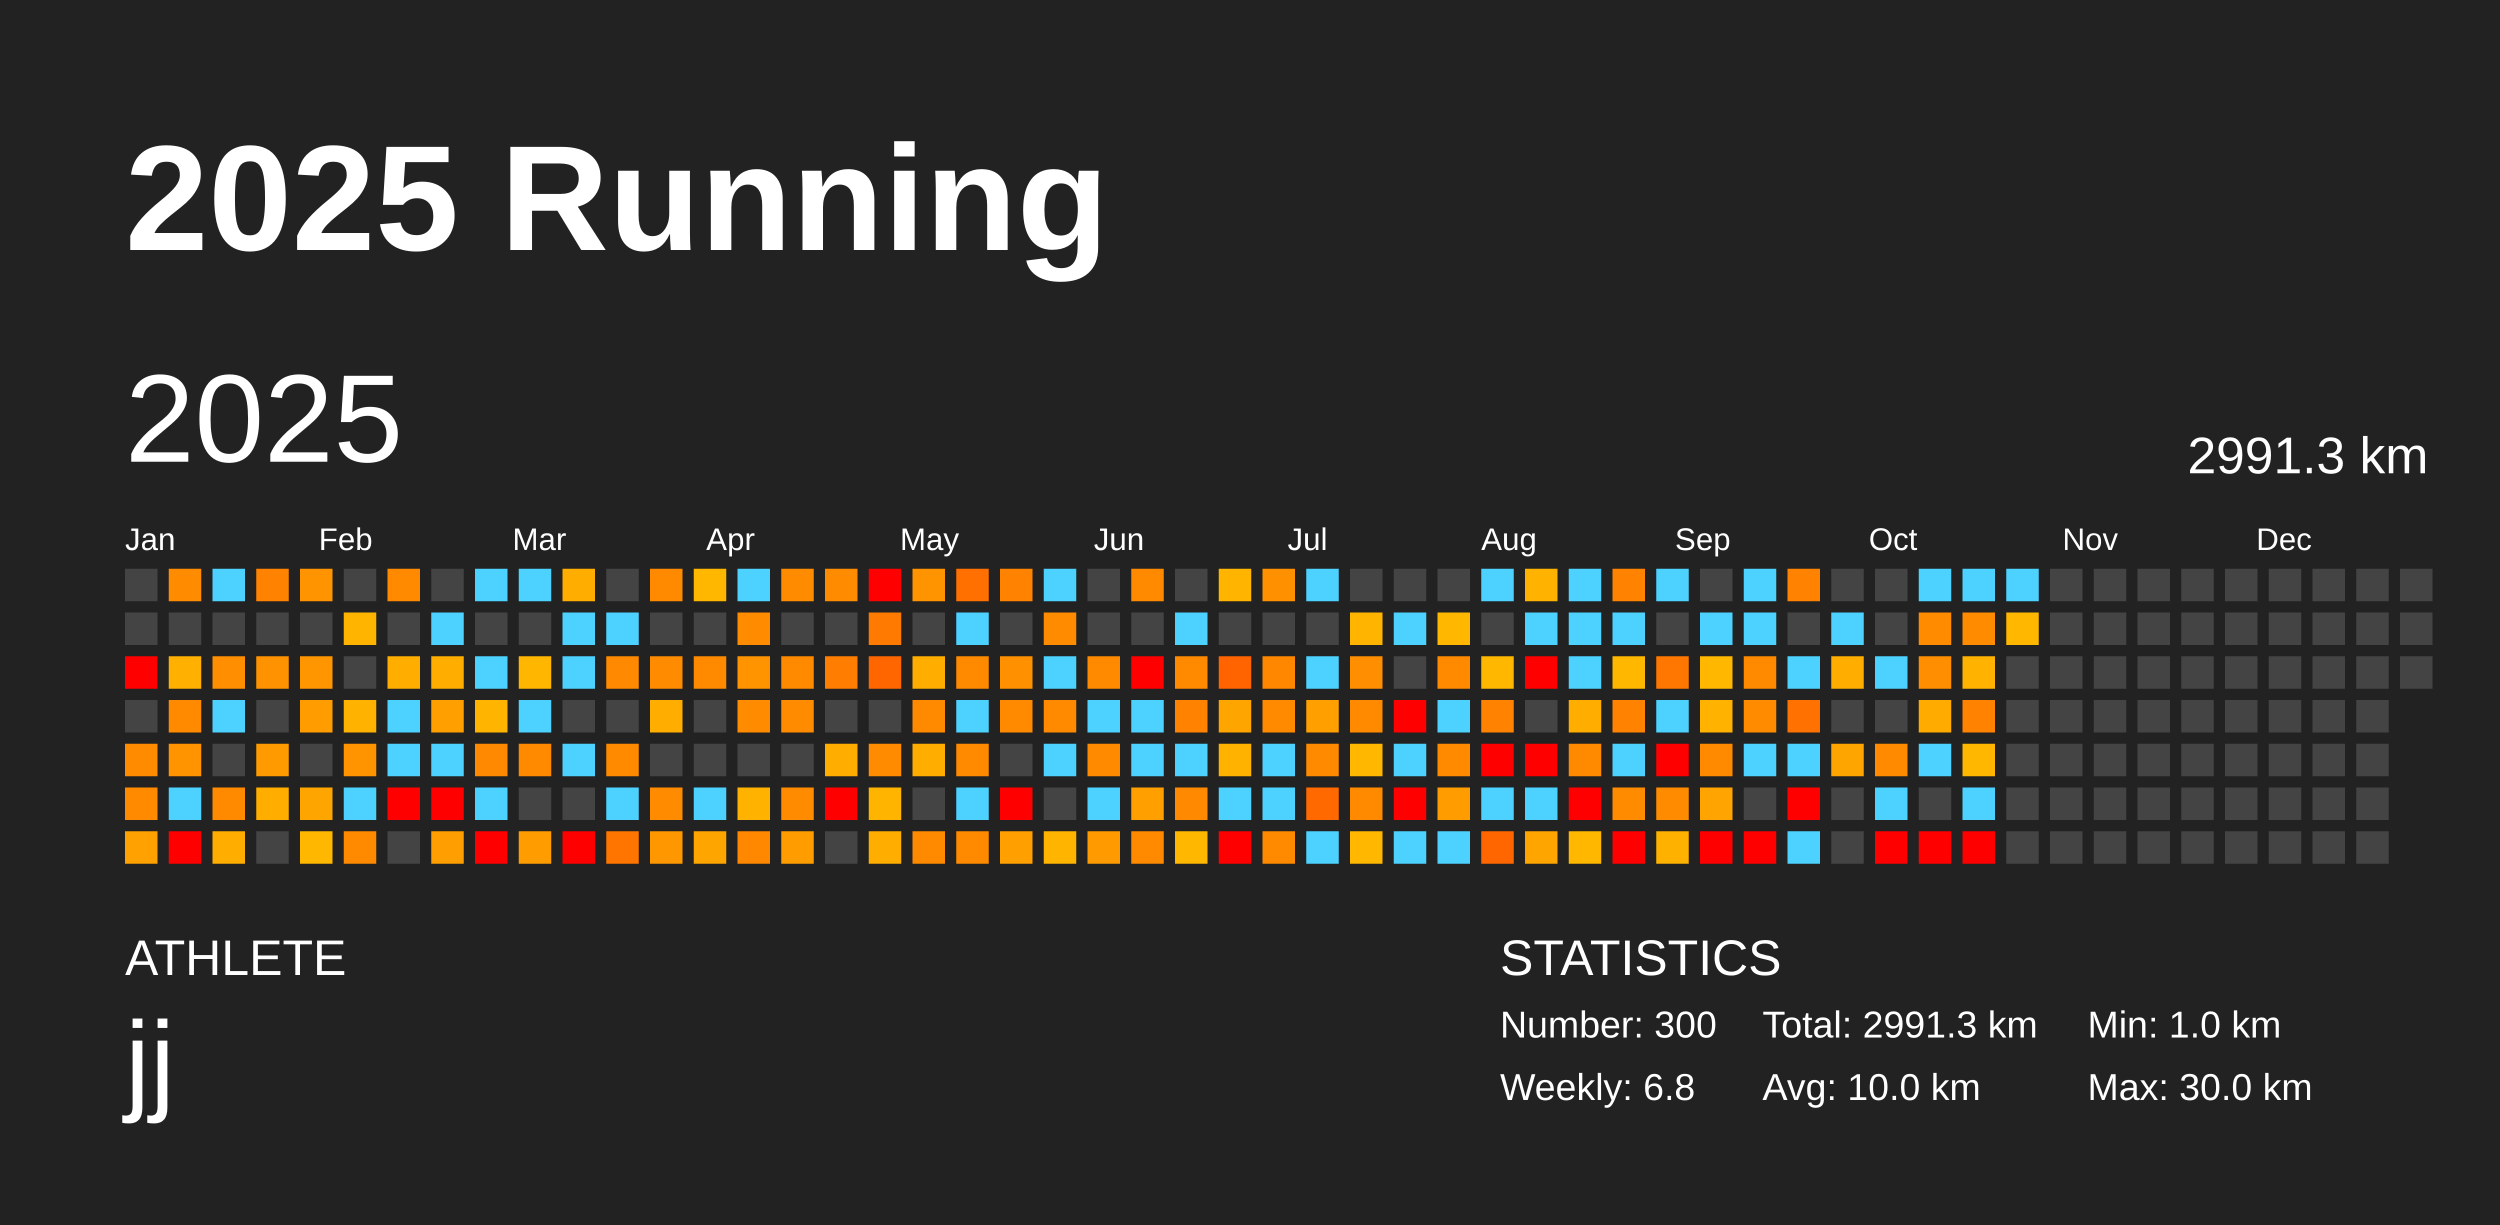
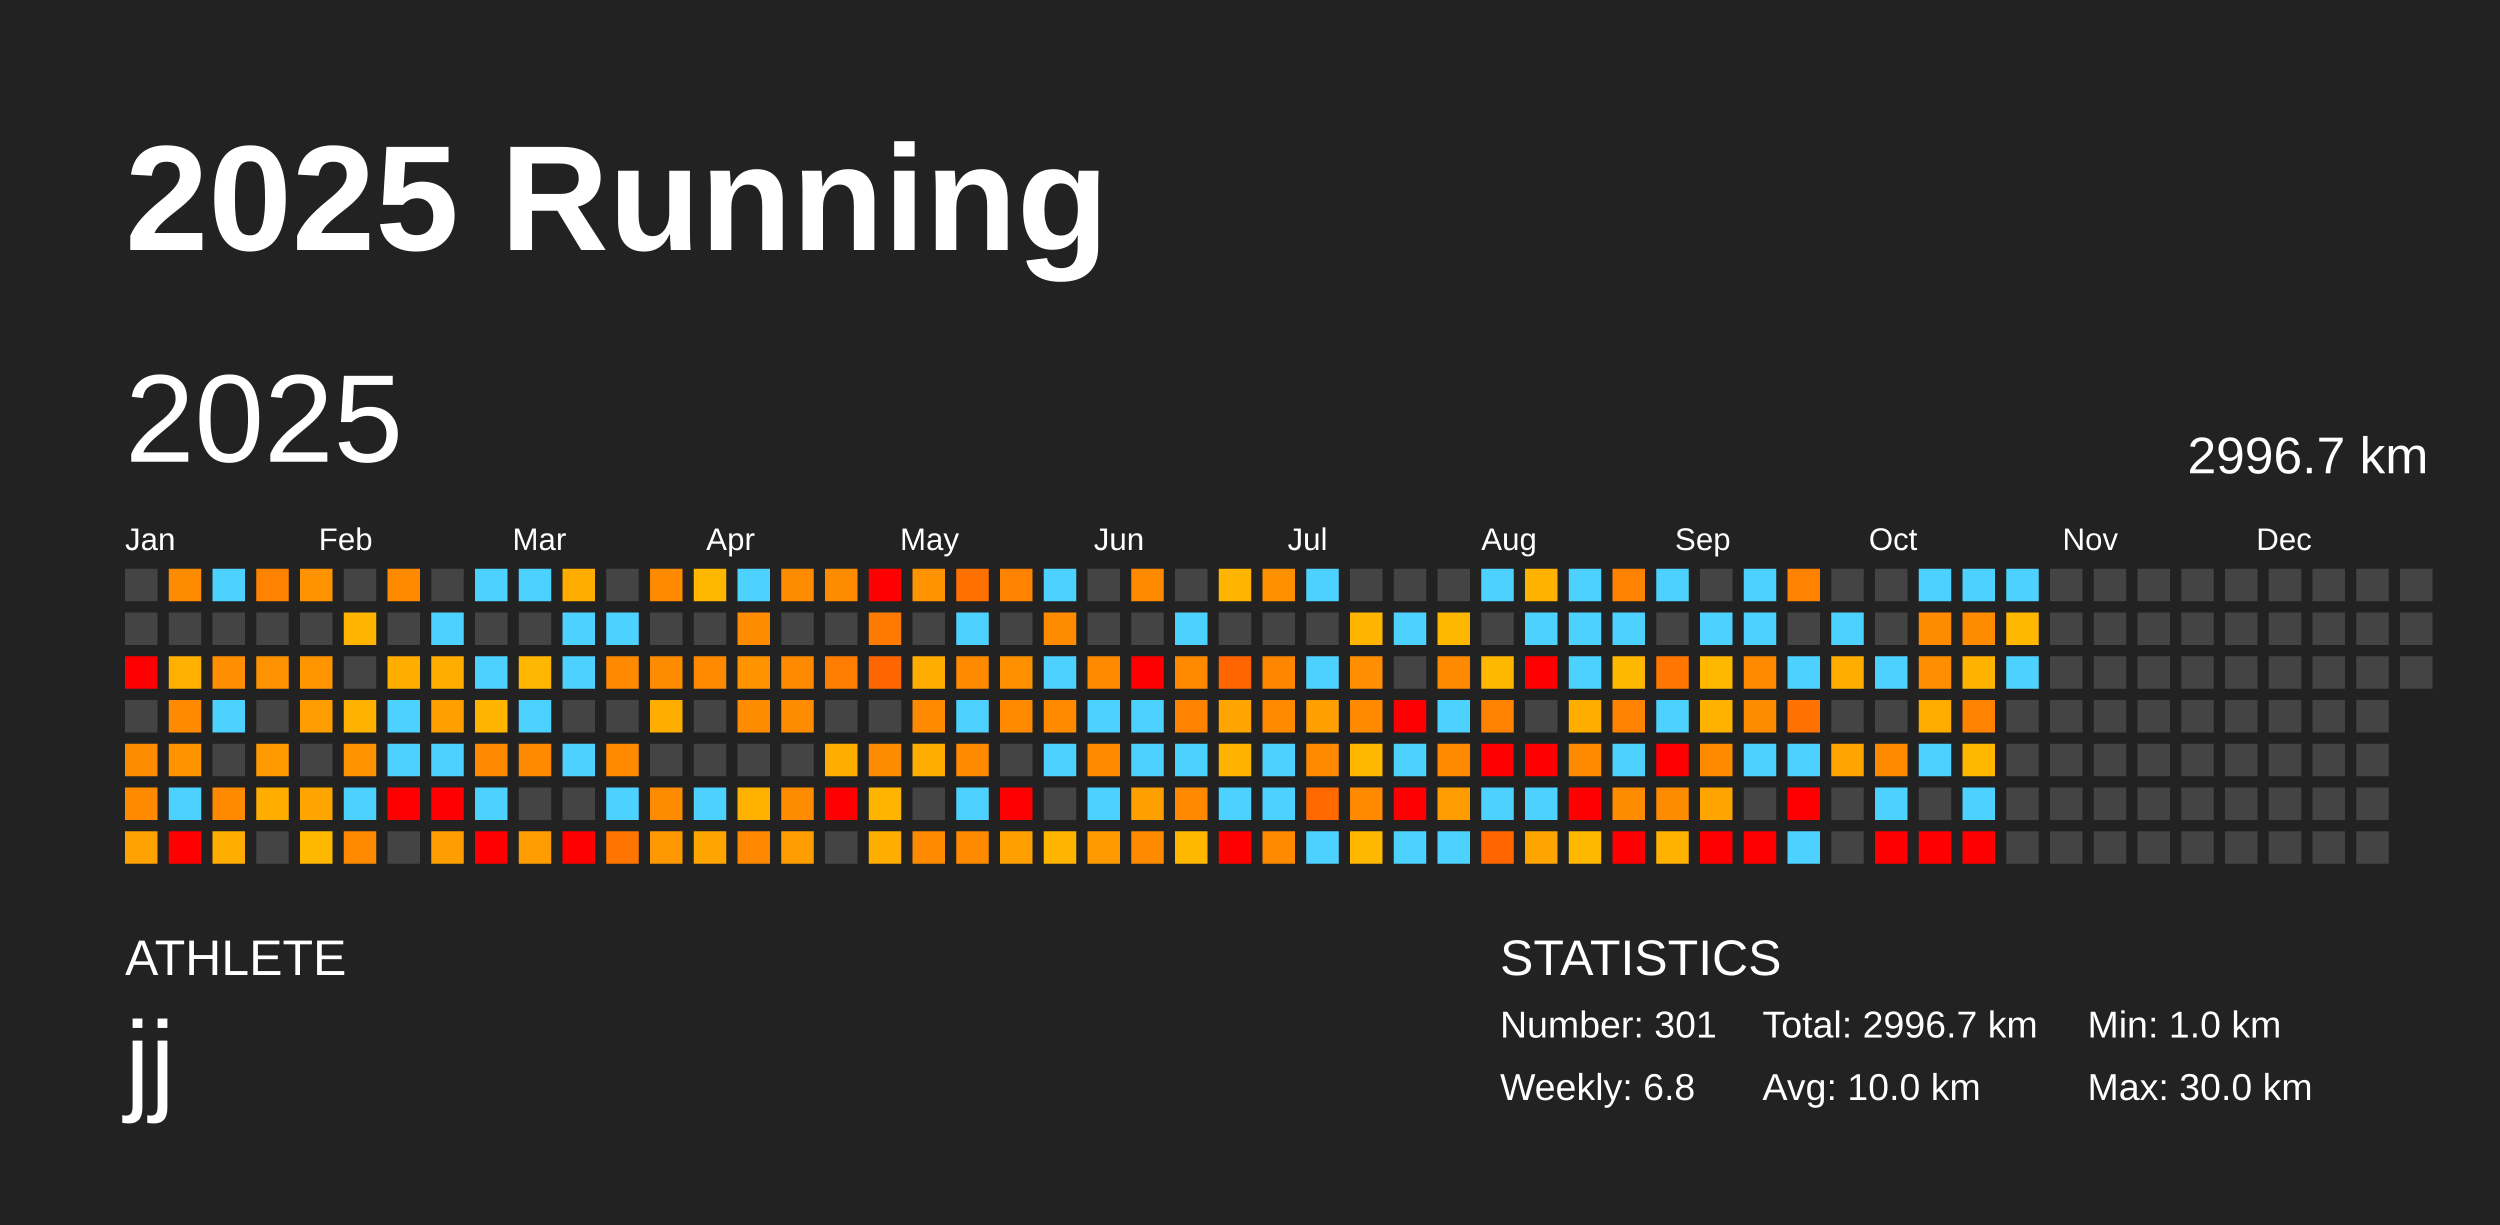
<svg xmlns="http://www.w3.org/2000/svg" baseProfile="full" height="98mm" version="1.1" viewBox="0,0,200,98" width="200mm">
  <defs />
  <rect fill="#222222" height="98" width="200" x="0" y="0" />
  <text fill="#FFFFFF" style="font-size:12px; font-family:Arial; font-weight:bold;" x="10" y="20">2025 Running</text>
  <text fill="#FFFFFF" style="font-size:4px; font-family:Arial" x="10" y="78">ATHLETE</text>
  <text fill="#FFFFFF" style="font-size:9px; font-family:Arial" x="10" y="88">jj</text>
  <text fill="#FFFFFF" style="font-size:4px; font-family:Arial" x="120" y="78">STATISTICS</text>
-   <text fill="#FFFFFF" style="font-size:3px; font-family:Arial" x="120" y="83">Number: 300</text>
+   <text fill="#FFFFFF" style="font-size:3px; font-family:Arial" x="120" y="83">Number: 301</text>
  <text fill="#FFFFFF" style="font-size:3px; font-family:Arial" x="120" y="88">Weekly: 6.8</text>
-   <text fill="#FFFFFF" style="font-size:3px; font-family:Arial" x="141" y="83">Total: 2991.3 km</text>
+   <text fill="#FFFFFF" style="font-size:3px; font-family:Arial" x="141" y="83">Total: 2996.7 km</text>
  <text fill="#FFFFFF" style="font-size:3px; font-family:Arial" x="141" y="88">Avg: 10.0 km</text>
  <text fill="#FFFFFF" style="font-size:3px; font-family:Arial" x="167" y="83">Min: 1.0 km</text>
  <text fill="#FFFFFF" style="font-size:3px; font-family:Arial" x="167" y="88">Max: 30.0 km</text>
  <text dominant-baseline="hanging" fill="#FFFFFF" style="font-size:10.0px; font-family:Arial;" x="10" y="30">2025</text>
-   <text dominant-baseline="hanging" fill="#FFFFFF" style="font-size:4.125px; font-family:Arial;" x="175" y="35">2991.3 km</text>
+   <text dominant-baseline="hanging" fill="#FFFFFF" style="font-size:4.125px; font-family:Arial;" x="175" y="35">2996.7 km</text>
  <text fill="#FFFFFF" style="font-size:2.5px; font-family:Arial" x="10.0" y="44">Jan</text>
  <text fill="#FFFFFF" style="font-size:2.5px; font-family:Arial" x="25.5" y="44">Feb</text>
  <text fill="#FFFFFF" style="font-size:2.5px; font-family:Arial" x="41.0" y="44">Mar</text>
  <text fill="#FFFFFF" style="font-size:2.5px; font-family:Arial" x="56.5" y="44">Apr</text>
  <text fill="#FFFFFF" style="font-size:2.5px; font-family:Arial" x="72.0" y="44">May</text>
  <text fill="#FFFFFF" style="font-size:2.5px; font-family:Arial" x="87.5" y="44">Jun</text>
  <text fill="#FFFFFF" style="font-size:2.5px; font-family:Arial" x="103.0" y="44">Jul</text>
  <text fill="#FFFFFF" style="font-size:2.5px; font-family:Arial" x="118.5" y="44">Aug</text>
  <text fill="#FFFFFF" style="font-size:2.5px; font-family:Arial" x="134.0" y="44">Sep</text>
  <text fill="#FFFFFF" style="font-size:2.5px; font-family:Arial" x="149.5" y="44">Oct</text>
  <text fill="#FFFFFF" style="font-size:2.5px; font-family:Arial" x="165.0" y="44">Nov</text>
  <text fill="#FFFFFF" style="font-size:2.5px; font-family:Arial" x="180.5" y="44">Dec</text>
  <rect fill="#444444" height="2.6" width="2.6" x="10.0" y="45.5" />
  <rect fill="#444444" height="2.6" width="2.6" x="10.0" y="49.0" />
  <rect fill="red" height="2.6" width="2.6" x="10.0" y="52.5" />
  <rect fill="#444444" height="2.6" width="2.6" x="10.0" y="56.0" />
  <rect fill="#ff8b00" height="2.6" width="2.6" x="10.0" y="59.5" />
  <rect fill="#ff8a00" height="2.6" width="2.6" x="10.0" y="63.0" />
  <rect fill="#ffa100" height="2.6" width="2.6" x="10.0" y="66.5" />
  <rect fill="#ff8b00" height="2.6" width="2.6" x="13.5" y="45.5" />
  <rect fill="#444444" height="2.6" width="2.6" x="13.5" y="49.0" />
  <rect fill="#ffb000" height="2.6" width="2.6" x="13.5" y="52.5" />
  <rect fill="#ff8a00" height="2.6" width="2.6" x="13.5" y="56.0" />
  <rect fill="#ff9300" height="2.6" width="2.6" x="13.5" y="59.5" />
  <rect fill="#4dd2ff" height="2.6" width="2.6" x="13.5" y="63.0" />
  <rect fill="red" height="2.6" width="2.6" x="13.5" y="66.5" />
  <rect fill="#4dd2ff" height="2.6" width="2.6" x="17.0" y="45.5" />
  <rect fill="#444444" height="2.6" width="2.6" x="17.0" y="49.0" />
  <rect fill="#ff8e00" height="2.6" width="2.6" x="17.0" y="52.5" />
  <rect fill="#4dd2ff" height="2.6" width="2.6" x="17.0" y="56.0" />
  <rect fill="#444444" height="2.6" width="2.6" x="17.0" y="59.5" />
  <rect fill="#ff8a00" height="2.6" width="2.6" x="17.0" y="63.0" />
  <rect fill="#ffae00" height="2.6" width="2.6" x="17.0" y="66.5" />
  <rect fill="#ff8300" height="2.6" width="2.6" x="20.5" y="45.5" />
  <rect fill="#444444" height="2.6" width="2.6" x="20.5" y="49.0" />
  <rect fill="#ff9200" height="2.6" width="2.6" x="20.5" y="52.5" />
  <rect fill="#444444" height="2.6" width="2.6" x="20.5" y="56.0" />
  <rect fill="#ff9a00" height="2.6" width="2.6" x="20.5" y="59.5" />
  <rect fill="#ffae00" height="2.6" width="2.6" x="20.5" y="63.0" />
  <rect fill="#444444" height="2.6" width="2.6" x="20.5" y="66.5" />
  <rect fill="#ff9300" height="2.6" width="2.6" x="24.0" y="45.5" />
  <rect fill="#444444" height="2.6" width="2.6" x="24.0" y="49.0" />
  <rect fill="#ff9600" height="2.6" width="2.6" x="24.0" y="52.5" />
  <rect fill="#ff9d00" height="2.6" width="2.6" x="24.0" y="56.0" />
  <rect fill="#444444" height="2.6" width="2.6" x="24.0" y="59.5" />
  <rect fill="#ffa500" height="2.6" width="2.6" x="24.0" y="63.0" />
  <rect fill="#ffb700" height="2.6" width="2.6" x="24.0" y="66.5" />
  <rect fill="#444444" height="2.6" width="2.6" x="27.5" y="45.5" />
  <rect fill="#ffb500" height="2.6" width="2.6" x="27.5" y="49.0" />
  <rect fill="#444444" height="2.6" width="2.6" x="27.5" y="52.5" />
  <rect fill="#ffb300" height="2.6" width="2.6" x="27.5" y="56.0" />
  <rect fill="#ff9400" height="2.6" width="2.6" x="27.5" y="59.5" />
  <rect fill="#4dd2ff" height="2.6" width="2.6" x="27.5" y="63.0" />
  <rect fill="#ff8a00" height="2.6" width="2.6" x="27.5" y="66.5" />
  <rect fill="#ff8a00" height="2.6" width="2.6" x="31.0" y="45.5" />
  <rect fill="#444444" height="2.6" width="2.6" x="31.0" y="49.0" />
  <rect fill="#ffae00" height="2.6" width="2.6" x="31.0" y="52.5" />
  <rect fill="#4dd2ff" height="2.6" width="2.6" x="31.0" y="56.0" />
  <rect fill="#4dd2ff" height="2.6" width="2.6" x="31.0" y="59.5" />
  <rect fill="red" height="2.6" width="2.6" x="31.0" y="63.0" />
  <rect fill="#444444" height="2.6" width="2.6" x="31.0" y="66.5" />
  <rect fill="#444444" height="2.6" width="2.6" x="34.5" y="45.5" />
  <rect fill="#4dd2ff" height="2.6" width="2.6" x="34.5" y="49.0" />
  <rect fill="#ffae00" height="2.6" width="2.6" x="34.5" y="52.5" />
  <rect fill="#ff9f00" height="2.6" width="2.6" x="34.5" y="56.0" />
  <rect fill="#4dd2ff" height="2.6" width="2.6" x="34.5" y="59.5" />
  <rect fill="red" height="2.6" width="2.6" x="34.5" y="63.0" />
  <rect fill="#ff9e00" height="2.6" width="2.6" x="34.5" y="66.5" />
  <rect fill="#4dd2ff" height="2.6" width="2.6" x="38.0" y="45.5" />
  <rect fill="#444444" height="2.6" width="2.6" x="38.0" y="49.0" />
  <rect fill="#4dd2ff" height="2.6" width="2.6" x="38.0" y="52.5" />
  <rect fill="#ffb500" height="2.6" width="2.6" x="38.0" y="56.0" />
  <rect fill="#ff8900" height="2.6" width="2.6" x="38.0" y="59.5" />
  <rect fill="#4dd2ff" height="2.6" width="2.6" x="38.0" y="63.0" />
  <rect fill="red" height="2.6" width="2.6" x="38.0" y="66.5" />
  <rect fill="#4dd2ff" height="2.6" width="2.6" x="41.5" y="45.5" />
  <rect fill="#444444" height="2.6" width="2.6" x="41.5" y="49.0" />
  <rect fill="#ffb600" height="2.6" width="2.6" x="41.5" y="52.5" />
  <rect fill="#4dd2ff" height="2.6" width="2.6" x="41.5" y="56.0" />
  <rect fill="#ff8a00" height="2.6" width="2.6" x="41.5" y="59.5" />
  <rect fill="#444444" height="2.6" width="2.6" x="41.5" y="63.0" />
  <rect fill="#ff9d00" height="2.6" width="2.6" x="41.5" y="66.5" />
  <rect fill="#ffae00" height="2.6" width="2.6" x="45.0" y="45.5" />
  <rect fill="#4dd2ff" height="2.6" width="2.6" x="45.0" y="49.0" />
  <rect fill="#4dd2ff" height="2.6" width="2.6" x="45.0" y="52.5" />
  <rect fill="#444444" height="2.6" width="2.6" x="45.0" y="56.0" />
  <rect fill="#4dd2ff" height="2.6" width="2.6" x="45.0" y="59.5" />
  <rect fill="#444444" height="2.6" width="2.6" x="45.0" y="63.0" />
  <rect fill="red" height="2.6" width="2.6" x="45.0" y="66.5" />
  <rect fill="#444444" height="2.6" width="2.6" x="48.5" y="45.5" />
  <rect fill="#4dd2ff" height="2.6" width="2.6" x="48.5" y="49.0" />
  <rect fill="#ff8900" height="2.6" width="2.6" x="48.5" y="52.5" />
  <rect fill="#444444" height="2.6" width="2.6" x="48.5" y="56.0" />
  <rect fill="#ff8a00" height="2.6" width="2.6" x="48.5" y="59.5" />
  <rect fill="#4dd2ff" height="2.6" width="2.6" x="48.5" y="63.0" />
  <rect fill="#ff7500" height="2.6" width="2.6" x="48.5" y="66.5" />
  <rect fill="#ff8a00" height="2.6" width="2.6" x="52.0" y="45.5" />
  <rect fill="#444444" height="2.6" width="2.6" x="52.0" y="49.0" />
  <rect fill="#ff8b00" height="2.6" width="2.6" x="52.0" y="52.5" />
  <rect fill="#ffae00" height="2.6" width="2.6" x="52.0" y="56.0" />
  <rect fill="#444444" height="2.6" width="2.6" x="52.0" y="59.5" />
  <rect fill="#ff8b00" height="2.6" width="2.6" x="52.0" y="63.0" />
  <rect fill="#ff9800" height="2.6" width="2.6" x="52.0" y="66.5" />
  <rect fill="#ffb700" height="2.6" width="2.6" x="55.5" y="45.5" />
  <rect fill="#444444" height="2.6" width="2.6" x="55.5" y="49.0" />
  <rect fill="#ff8a00" height="2.6" width="2.6" x="55.5" y="52.5" />
  <rect fill="#444444" height="2.6" width="2.6" x="55.5" y="56.0" />
  <rect fill="#444444" height="2.6" width="2.6" x="55.5" y="59.5" />
  <rect fill="#4dd2ff" height="2.6" width="2.6" x="55.5" y="63.0" />
  <rect fill="#ffa500" height="2.6" width="2.6" x="55.5" y="66.5" />
  <rect fill="#4dd2ff" height="2.6" width="2.6" x="59.0" y="45.5" />
  <rect fill="#ff8b00" height="2.6" width="2.6" x="59.0" y="49.0" />
  <rect fill="#ff9400" height="2.6" width="2.6" x="59.0" y="52.5" />
  <rect fill="#ff8b00" height="2.6" width="2.6" x="59.0" y="56.0" />
  <rect fill="#444444" height="2.6" width="2.6" x="59.0" y="59.5" />
  <rect fill="#ffb300" height="2.6" width="2.6" x="59.0" y="63.0" />
  <rect fill="#ff8800" height="2.6" width="2.6" x="59.0" y="66.5" />
  <rect fill="#ff8b00" height="2.6" width="2.6" x="62.5" y="45.5" />
  <rect fill="#444444" height="2.6" width="2.6" x="62.5" y="49.0" />
  <rect fill="#ff8a00" height="2.6" width="2.6" x="62.5" y="52.5" />
  <rect fill="#ff8b00" height="2.6" width="2.6" x="62.5" y="56.0" />
  <rect fill="#444444" height="2.6" width="2.6" x="62.5" y="59.5" />
  <rect fill="#ff8b00" height="2.6" width="2.6" x="62.5" y="63.0" />
  <rect fill="#ff9d00" height="2.6" width="2.6" x="62.5" y="66.5" />
  <rect fill="#ff8b00" height="2.6" width="2.6" x="66.0" y="45.5" />
  <rect fill="#444444" height="2.6" width="2.6" x="66.0" y="49.0" />
  <rect fill="#ff7d00" height="2.6" width="2.6" x="66.0" y="52.5" />
  <rect fill="#444444" height="2.6" width="2.6" x="66.0" y="56.0" />
  <rect fill="#ffae00" height="2.6" width="2.6" x="66.0" y="59.5" />
  <rect fill="red" height="2.6" width="2.6" x="66.0" y="63.0" />
  <rect fill="#444444" height="2.6" width="2.6" x="66.0" y="66.5" />
  <rect fill="red" height="2.6" width="2.6" x="69.5" y="45.5" />
  <rect fill="#ff7a00" height="2.6" width="2.6" x="69.5" y="49.0" />
  <rect fill="#ff6600" height="2.6" width="2.6" x="69.5" y="52.5" />
  <rect fill="#444444" height="2.6" width="2.6" x="69.5" y="56.0" />
  <rect fill="#ff8b00" height="2.6" width="2.6" x="69.5" y="59.5" />
  <rect fill="#ffb500" height="2.6" width="2.6" x="69.5" y="63.0" />
  <rect fill="#ffae00" height="2.6" width="2.6" x="69.5" y="66.5" />
  <rect fill="#ff9300" height="2.6" width="2.6" x="73.0" y="45.5" />
  <rect fill="#444444" height="2.6" width="2.6" x="73.0" y="49.0" />
  <rect fill="#ffae00" height="2.6" width="2.6" x="73.0" y="52.5" />
  <rect fill="#ff8a00" height="2.6" width="2.6" x="73.0" y="56.0" />
  <rect fill="#ffae00" height="2.6" width="2.6" x="73.0" y="59.5" />
  <rect fill="#444444" height="2.6" width="2.6" x="73.0" y="63.0" />
  <rect fill="#ff8a00" height="2.6" width="2.6" x="73.0" y="66.5" />
  <rect fill="#ff7000" height="2.6" width="2.6" x="76.5" y="45.5" />
  <rect fill="#4dd2ff" height="2.6" width="2.6" x="76.5" y="49.0" />
  <rect fill="#ff8a00" height="2.6" width="2.6" x="76.5" y="52.5" />
  <rect fill="#4dd2ff" height="2.6" width="2.6" x="76.5" y="56.0" />
  <rect fill="#ff8a00" height="2.6" width="2.6" x="76.5" y="59.5" />
  <rect fill="#4dd2ff" height="2.6" width="2.6" x="76.5" y="63.0" />
  <rect fill="#ff8a00" height="2.6" width="2.6" x="76.5" y="66.5" />
  <rect fill="#ff8300" height="2.6" width="2.6" x="80.0" y="45.5" />
  <rect fill="#444444" height="2.6" width="2.6" x="80.0" y="49.0" />
  <rect fill="#ff9100" height="2.6" width="2.6" x="80.0" y="52.5" />
  <rect fill="#ff8a00" height="2.6" width="2.6" x="80.0" y="56.0" />
  <rect fill="#444444" height="2.6" width="2.6" x="80.0" y="59.5" />
  <rect fill="red" height="2.6" width="2.6" x="80.0" y="63.0" />
  <rect fill="#ffa000" height="2.6" width="2.6" x="80.0" y="66.5" />
  <rect fill="#4dd2ff" height="2.6" width="2.6" x="83.5" y="45.5" />
  <rect fill="#ff8b00" height="2.6" width="2.6" x="83.5" y="49.0" />
  <rect fill="#4dd2ff" height="2.6" width="2.6" x="83.5" y="52.5" />
  <rect fill="#ff8a00" height="2.6" width="2.6" x="83.5" y="56.0" />
  <rect fill="#4dd2ff" height="2.6" width="2.6" x="83.5" y="59.5" />
  <rect fill="#444444" height="2.6" width="2.6" x="83.5" y="63.0" />
  <rect fill="#ffb400" height="2.6" width="2.6" x="83.5" y="66.5" />
  <rect fill="#444444" height="2.6" width="2.6" x="87.0" y="45.5" />
  <rect fill="#444444" height="2.6" width="2.6" x="87.0" y="49.0" />
  <rect fill="#ff8a00" height="2.6" width="2.6" x="87.0" y="52.5" />
  <rect fill="#4dd2ff" height="2.6" width="2.6" x="87.0" y="56.0" />
  <rect fill="#ff8a00" height="2.6" width="2.6" x="87.0" y="59.5" />
  <rect fill="#4dd2ff" height="2.6" width="2.6" x="87.0" y="63.0" />
  <rect fill="#ff9b00" height="2.6" width="2.6" x="87.0" y="66.5" />
  <rect fill="#ff8a00" height="2.6" width="2.6" x="90.5" y="45.5" />
  <rect fill="#444444" height="2.6" width="2.6" x="90.5" y="49.0" />
  <rect fill="red" height="2.6" width="2.6" x="90.5" y="52.5" />
  <rect fill="#4dd2ff" height="2.6" width="2.6" x="90.5" y="56.0" />
  <rect fill="#4dd2ff" height="2.6" width="2.6" x="90.5" y="59.5" />
  <rect fill="#ffa000" height="2.6" width="2.6" x="90.5" y="63.0" />
  <rect fill="#ff8a00" height="2.6" width="2.6" x="90.5" y="66.5" />
  <rect fill="#444444" height="2.6" width="2.6" x="94.0" y="45.5" />
  <rect fill="#4dd2ff" height="2.6" width="2.6" x="94.0" y="49.0" />
  <rect fill="#ff8a00" height="2.6" width="2.6" x="94.0" y="52.5" />
  <rect fill="#ff8300" height="2.6" width="2.6" x="94.0" y="56.0" />
  <rect fill="#4dd2ff" height="2.6" width="2.6" x="94.0" y="59.5" />
  <rect fill="#ff8900" height="2.6" width="2.6" x="94.0" y="63.0" />
  <rect fill="#ffb700" height="2.6" width="2.6" x="94.0" y="66.5" />
  <rect fill="#ffb500" height="2.6" width="2.6" x="97.5" y="45.5" />
  <rect fill="#444444" height="2.6" width="2.6" x="97.5" y="49.0" />
  <rect fill="#ff6400" height="2.6" width="2.6" x="97.5" y="52.5" />
  <rect fill="#ffa500" height="2.6" width="2.6" x="97.5" y="56.0" />
  <rect fill="#ffb300" height="2.6" width="2.6" x="97.5" y="59.5" />
  <rect fill="#4dd2ff" height="2.6" width="2.6" x="97.5" y="63.0" />
  <rect fill="red" height="2.6" width="2.6" x="97.5" y="66.5" />
  <rect fill="#ff9100" height="2.6" width="2.6" x="101.0" y="45.5" />
  <rect fill="#444444" height="2.6" width="2.6" x="101.0" y="49.0" />
  <rect fill="#ff8700" height="2.6" width="2.6" x="101.0" y="52.5" />
  <rect fill="#ff8a00" height="2.6" width="2.6" x="101.0" y="56.0" />
  <rect fill="#4dd2ff" height="2.6" width="2.6" x="101.0" y="59.5" />
  <rect fill="#4dd2ff" height="2.6" width="2.6" x="101.0" y="63.0" />
  <rect fill="#ff8a00" height="2.6" width="2.6" x="101.0" y="66.5" />
  <rect fill="#4dd2ff" height="2.6" width="2.6" x="104.5" y="45.5" />
  <rect fill="#444444" height="2.6" width="2.6" x="104.5" y="49.0" />
  <rect fill="#4dd2ff" height="2.6" width="2.6" x="104.5" y="52.5" />
  <rect fill="#ffa000" height="2.6" width="2.6" x="104.5" y="56.0" />
  <rect fill="#ff8a00" height="2.6" width="2.6" x="104.5" y="59.5" />
  <rect fill="#ff6900" height="2.6" width="2.6" x="104.5" y="63.0" />
  <rect fill="#4dd2ff" height="2.6" width="2.6" x="104.5" y="66.5" />
  <rect fill="#444444" height="2.6" width="2.6" x="108.0" y="45.5" />
  <rect fill="#ffb500" height="2.6" width="2.6" x="108.0" y="49.0" />
  <rect fill="#ff8e00" height="2.6" width="2.6" x="108.0" y="52.5" />
  <rect fill="#ff8a00" height="2.6" width="2.6" x="108.0" y="56.0" />
  <rect fill="#ffb700" height="2.6" width="2.6" x="108.0" y="59.5" />
  <rect fill="#ff8a00" height="2.6" width="2.6" x="108.0" y="63.0" />
  <rect fill="#ffb700" height="2.6" width="2.6" x="108.0" y="66.5" />
  <rect fill="#444444" height="2.6" width="2.6" x="111.5" y="45.5" />
  <rect fill="#4dd2ff" height="2.6" width="2.6" x="111.5" y="49.0" />
  <rect fill="#444444" height="2.6" width="2.6" x="111.5" y="52.5" />
  <rect fill="red" height="2.6" width="2.6" x="111.5" y="56.0" />
  <rect fill="#4dd2ff" height="2.6" width="2.6" x="111.5" y="59.5" />
  <rect fill="red" height="2.6" width="2.6" x="111.5" y="63.0" />
  <rect fill="#4dd2ff" height="2.6" width="2.6" x="111.5" y="66.5" />
  <rect fill="#444444" height="2.6" width="2.6" x="115.0" y="45.5" />
  <rect fill="#ffb700" height="2.6" width="2.6" x="115.0" y="49.0" />
  <rect fill="#ff8a00" height="2.6" width="2.6" x="115.0" y="52.5" />
  <rect fill="#4dd2ff" height="2.6" width="2.6" x="115.0" y="56.0" />
  <rect fill="#ff8a00" height="2.6" width="2.6" x="115.0" y="59.5" />
  <rect fill="#ff9d00" height="2.6" width="2.6" x="115.0" y="63.0" />
  <rect fill="#4dd2ff" height="2.6" width="2.6" x="115.0" y="66.5" />
  <rect fill="#4dd2ff" height="2.6" width="2.6" x="118.5" y="45.5" />
  <rect fill="#444444" height="2.6" width="2.6" x="118.5" y="49.0" />
  <rect fill="#ffb700" height="2.6" width="2.6" x="118.5" y="52.5" />
  <rect fill="#ff8300" height="2.6" width="2.6" x="118.5" y="56.0" />
  <rect fill="red" height="2.6" width="2.6" x="118.5" y="59.5" />
  <rect fill="#4dd2ff" height="2.6" width="2.6" x="118.5" y="63.0" />
  <rect fill="#ff6600" height="2.6" width="2.6" x="118.5" y="66.5" />
  <rect fill="#ffb200" height="2.6" width="2.6" x="122.0" y="45.5" />
  <rect fill="#4dd2ff" height="2.6" width="2.6" x="122.0" y="49.0" />
  <rect fill="red" height="2.6" width="2.6" x="122.0" y="52.5" />
  <rect fill="#444444" height="2.6" width="2.6" x="122.0" y="56.0" />
  <rect fill="red" height="2.6" width="2.6" x="122.0" y="59.5" />
  <rect fill="#4dd2ff" height="2.6" width="2.6" x="122.0" y="63.0" />
  <rect fill="#ffa500" height="2.6" width="2.6" x="122.0" y="66.5" />
  <rect fill="#4dd2ff" height="2.6" width="2.6" x="125.5" y="45.5" />
  <rect fill="#4dd2ff" height="2.6" width="2.6" x="125.5" y="49.0" />
  <rect fill="#4dd2ff" height="2.6" width="2.6" x="125.5" y="52.5" />
  <rect fill="#ffae00" height="2.6" width="2.6" x="125.5" y="56.0" />
  <rect fill="#ff8a00" height="2.6" width="2.6" x="125.5" y="59.5" />
  <rect fill="red" height="2.6" width="2.6" x="125.5" y="63.0" />
  <rect fill="#ffb700" height="2.6" width="2.6" x="125.5" y="66.5" />
  <rect fill="#ff8300" height="2.6" width="2.6" x="129.0" y="45.5" />
  <rect fill="#4dd2ff" height="2.6" width="2.6" x="129.0" y="49.0" />
  <rect fill="#ffb700" height="2.6" width="2.6" x="129.0" y="52.5" />
  <rect fill="#ff8300" height="2.6" width="2.6" x="129.0" y="56.0" />
  <rect fill="#4dd2ff" height="2.6" width="2.6" x="129.0" y="59.5" />
  <rect fill="#ff8b00" height="2.6" width="2.6" x="129.0" y="63.0" />
  <rect fill="red" height="2.6" width="2.6" x="129.0" y="66.5" />
  <rect fill="#4dd2ff" height="2.6" width="2.6" x="132.5" y="45.5" />
  <rect fill="#444444" height="2.6" width="2.6" x="132.5" y="49.0" />
  <rect fill="#ff7600" height="2.6" width="2.6" x="132.5" y="52.5" />
  <rect fill="#4dd2ff" height="2.6" width="2.6" x="132.5" y="56.0" />
  <rect fill="red" height="2.6" width="2.6" x="132.5" y="59.5" />
  <rect fill="#ff8b00" height="2.6" width="2.6" x="132.5" y="63.0" />
  <rect fill="#ffb100" height="2.6" width="2.6" x="132.5" y="66.5" />
  <rect fill="#444444" height="2.6" width="2.6" x="136.0" y="45.5" />
  <rect fill="#4dd2ff" height="2.6" width="2.6" x="136.0" y="49.0" />
  <rect fill="#ffb700" height="2.6" width="2.6" x="136.0" y="52.5" />
  <rect fill="#ffb300" height="2.6" width="2.6" x="136.0" y="56.0" />
  <rect fill="#ff8a00" height="2.6" width="2.6" x="136.0" y="59.5" />
  <rect fill="#ffa400" height="2.6" width="2.6" x="136.0" y="63.0" />
  <rect fill="red" height="2.6" width="2.6" x="136.0" y="66.5" />
  <rect fill="#4dd2ff" height="2.6" width="2.6" x="139.5" y="45.5" />
  <rect fill="#4dd2ff" height="2.6" width="2.6" x="139.5" y="49.0" />
  <rect fill="#ff8a00" height="2.6" width="2.6" x="139.5" y="52.5" />
  <rect fill="#ff8b00" height="2.6" width="2.6" x="139.5" y="56.0" />
  <rect fill="#4dd2ff" height="2.6" width="2.6" x="139.5" y="59.5" />
  <rect fill="#444444" height="2.6" width="2.6" x="139.5" y="63.0" />
  <rect fill="red" height="2.6" width="2.6" x="139.5" y="66.5" />
  <rect fill="#ff8200" height="2.6" width="2.6" x="143.0" y="45.5" />
  <rect fill="#444444" height="2.6" width="2.6" x="143.0" y="49.0" />
  <rect fill="#4dd2ff" height="2.6" width="2.6" x="143.0" y="52.5" />
  <rect fill="#ff7100" height="2.6" width="2.6" x="143.0" y="56.0" />
  <rect fill="#4dd2ff" height="2.6" width="2.6" x="143.0" y="59.5" />
  <rect fill="red" height="2.6" width="2.6" x="143.0" y="63.0" />
  <rect fill="#4dd2ff" height="2.6" width="2.6" x="143.0" y="66.5" />
  <rect fill="#444444" height="2.6" width="2.6" x="146.5" y="45.5" />
  <rect fill="#4dd2ff" height="2.6" width="2.6" x="146.5" y="49.0" />
  <rect fill="#ffae00" height="2.6" width="2.6" x="146.5" y="52.5" />
  <rect fill="#444444" height="2.6" width="2.6" x="146.5" y="56.0" />
  <rect fill="#ffa500" height="2.6" width="2.6" x="146.5" y="59.5" />
  <rect fill="#444444" height="2.6" width="2.6" x="146.5" y="63.0" />
  <rect fill="#444444" height="2.6" width="2.6" x="146.5" y="66.5" />
  <rect fill="#444444" height="2.6" width="2.6" x="150.0" y="45.5" />
  <rect fill="#444444" height="2.6" width="2.6" x="150.0" y="49.0" />
  <rect fill="#4dd2ff" height="2.6" width="2.6" x="150.0" y="52.5" />
  <rect fill="#444444" height="2.6" width="2.6" x="150.0" y="56.0" />
  <rect fill="#ff8a00" height="2.6" width="2.6" x="150.0" y="59.5" />
  <rect fill="#4dd2ff" height="2.6" width="2.6" x="150.0" y="63.0" />
  <rect fill="red" height="2.6" width="2.6" x="150.0" y="66.5" />
  <rect fill="#4dd2ff" height="2.6" width="2.6" x="153.5" y="45.5" />
  <rect fill="#ff8b00" height="2.6" width="2.6" x="153.5" y="49.0" />
  <rect fill="#ff8f00" height="2.6" width="2.6" x="153.5" y="52.5" />
  <rect fill="#ffab00" height="2.6" width="2.6" x="153.5" y="56.0" />
  <rect fill="#4dd2ff" height="2.6" width="2.6" x="153.5" y="59.5" />
  <rect fill="#444444" height="2.6" width="2.6" x="153.5" y="63.0" />
  <rect fill="red" height="2.6" width="2.6" x="153.5" y="66.5" />
  <rect fill="#4dd2ff" height="2.6" width="2.6" x="157.0" y="45.5" />
  <rect fill="#ff8b00" height="2.6" width="2.6" x="157.0" y="49.0" />
  <rect fill="#ffb300" height="2.6" width="2.6" x="157.0" y="52.5" />
  <rect fill="#ff8300" height="2.6" width="2.6" x="157.0" y="56.0" />
  <rect fill="#ffb700" height="2.6" width="2.6" x="157.0" y="59.5" />
  <rect fill="#4dd2ff" height="2.6" width="2.6" x="157.0" y="63.0" />
  <rect fill="red" height="2.6" width="2.6" x="157.0" y="66.5" />
  <rect fill="#4dd2ff" height="2.6" width="2.6" x="160.5" y="45.5" />
  <rect fill="#ffb700" height="2.6" width="2.6" x="160.5" y="49.0" />
-   <rect fill="#444444" height="2.6" width="2.6" x="160.5" y="52.5" />
+   <rect fill="#4dd2ff" height="2.6" width="2.6" x="160.5" y="52.5" />
  <rect fill="#444444" height="2.6" width="2.6" x="160.5" y="56.0" />
  <rect fill="#444444" height="2.6" width="2.6" x="160.5" y="59.5" />
  <rect fill="#444444" height="2.6" width="2.6" x="160.5" y="63.0" />
  <rect fill="#444444" height="2.6" width="2.6" x="160.5" y="66.5" />
  <rect fill="#444444" height="2.6" width="2.6" x="164.0" y="45.5" />
  <rect fill="#444444" height="2.6" width="2.6" x="164.0" y="49.0" />
  <rect fill="#444444" height="2.6" width="2.6" x="164.0" y="52.5" />
  <rect fill="#444444" height="2.6" width="2.6" x="164.0" y="56.0" />
  <rect fill="#444444" height="2.6" width="2.6" x="164.0" y="59.5" />
  <rect fill="#444444" height="2.6" width="2.6" x="164.0" y="63.0" />
  <rect fill="#444444" height="2.6" width="2.6" x="164.0" y="66.5" />
  <rect fill="#444444" height="2.6" width="2.6" x="167.5" y="45.5" />
  <rect fill="#444444" height="2.6" width="2.6" x="167.5" y="49.0" />
  <rect fill="#444444" height="2.6" width="2.6" x="167.5" y="52.5" />
  <rect fill="#444444" height="2.6" width="2.6" x="167.5" y="56.0" />
  <rect fill="#444444" height="2.6" width="2.6" x="167.5" y="59.5" />
  <rect fill="#444444" height="2.6" width="2.6" x="167.5" y="63.0" />
  <rect fill="#444444" height="2.6" width="2.6" x="167.5" y="66.5" />
  <rect fill="#444444" height="2.6" width="2.6" x="171.0" y="45.5" />
  <rect fill="#444444" height="2.6" width="2.6" x="171.0" y="49.0" />
  <rect fill="#444444" height="2.6" width="2.6" x="171.0" y="52.5" />
  <rect fill="#444444" height="2.6" width="2.6" x="171.0" y="56.0" />
  <rect fill="#444444" height="2.6" width="2.6" x="171.0" y="59.5" />
  <rect fill="#444444" height="2.6" width="2.6" x="171.0" y="63.0" />
  <rect fill="#444444" height="2.6" width="2.6" x="171.0" y="66.5" />
  <rect fill="#444444" height="2.6" width="2.6" x="174.5" y="45.5" />
  <rect fill="#444444" height="2.6" width="2.6" x="174.5" y="49.0" />
  <rect fill="#444444" height="2.6" width="2.6" x="174.5" y="52.5" />
  <rect fill="#444444" height="2.6" width="2.6" x="174.5" y="56.0" />
  <rect fill="#444444" height="2.6" width="2.6" x="174.5" y="59.5" />
  <rect fill="#444444" height="2.6" width="2.6" x="174.5" y="63.0" />
  <rect fill="#444444" height="2.6" width="2.6" x="174.5" y="66.5" />
  <rect fill="#444444" height="2.6" width="2.6" x="178.0" y="45.5" />
  <rect fill="#444444" height="2.6" width="2.6" x="178.0" y="49.0" />
  <rect fill="#444444" height="2.6" width="2.6" x="178.0" y="52.5" />
  <rect fill="#444444" height="2.6" width="2.6" x="178.0" y="56.0" />
  <rect fill="#444444" height="2.6" width="2.6" x="178.0" y="59.5" />
  <rect fill="#444444" height="2.6" width="2.6" x="178.0" y="63.0" />
  <rect fill="#444444" height="2.6" width="2.6" x="178.0" y="66.5" />
  <rect fill="#444444" height="2.6" width="2.6" x="181.5" y="45.5" />
  <rect fill="#444444" height="2.6" width="2.6" x="181.5" y="49.0" />
  <rect fill="#444444" height="2.6" width="2.6" x="181.5" y="52.5" />
  <rect fill="#444444" height="2.6" width="2.6" x="181.5" y="56.0" />
  <rect fill="#444444" height="2.6" width="2.6" x="181.5" y="59.5" />
  <rect fill="#444444" height="2.6" width="2.6" x="181.5" y="63.0" />
  <rect fill="#444444" height="2.6" width="2.6" x="181.5" y="66.5" />
  <rect fill="#444444" height="2.6" width="2.6" x="185.0" y="45.5" />
  <rect fill="#444444" height="2.6" width="2.6" x="185.0" y="49.0" />
  <rect fill="#444444" height="2.6" width="2.6" x="185.0" y="52.5" />
  <rect fill="#444444" height="2.6" width="2.6" x="185.0" y="56.0" />
  <rect fill="#444444" height="2.6" width="2.6" x="185.0" y="59.5" />
  <rect fill="#444444" height="2.6" width="2.6" x="185.0" y="63.0" />
  <rect fill="#444444" height="2.6" width="2.6" x="185.0" y="66.5" />
  <rect fill="#444444" height="2.6" width="2.6" x="188.5" y="45.5" />
  <rect fill="#444444" height="2.6" width="2.6" x="188.5" y="49.0" />
  <rect fill="#444444" height="2.6" width="2.6" x="188.5" y="52.5" />
  <rect fill="#444444" height="2.6" width="2.6" x="188.5" y="56.0" />
  <rect fill="#444444" height="2.6" width="2.6" x="188.5" y="59.5" />
  <rect fill="#444444" height="2.6" width="2.6" x="188.5" y="63.0" />
  <rect fill="#444444" height="2.6" width="2.6" x="188.5" y="66.5" />
  <rect fill="#444444" height="2.6" width="2.6" x="192.0" y="45.5" />
  <rect fill="#444444" height="2.6" width="2.6" x="192.0" y="49.0" />
  <rect fill="#444444" height="2.6" width="2.6" x="192.0" y="52.5" />
</svg>
